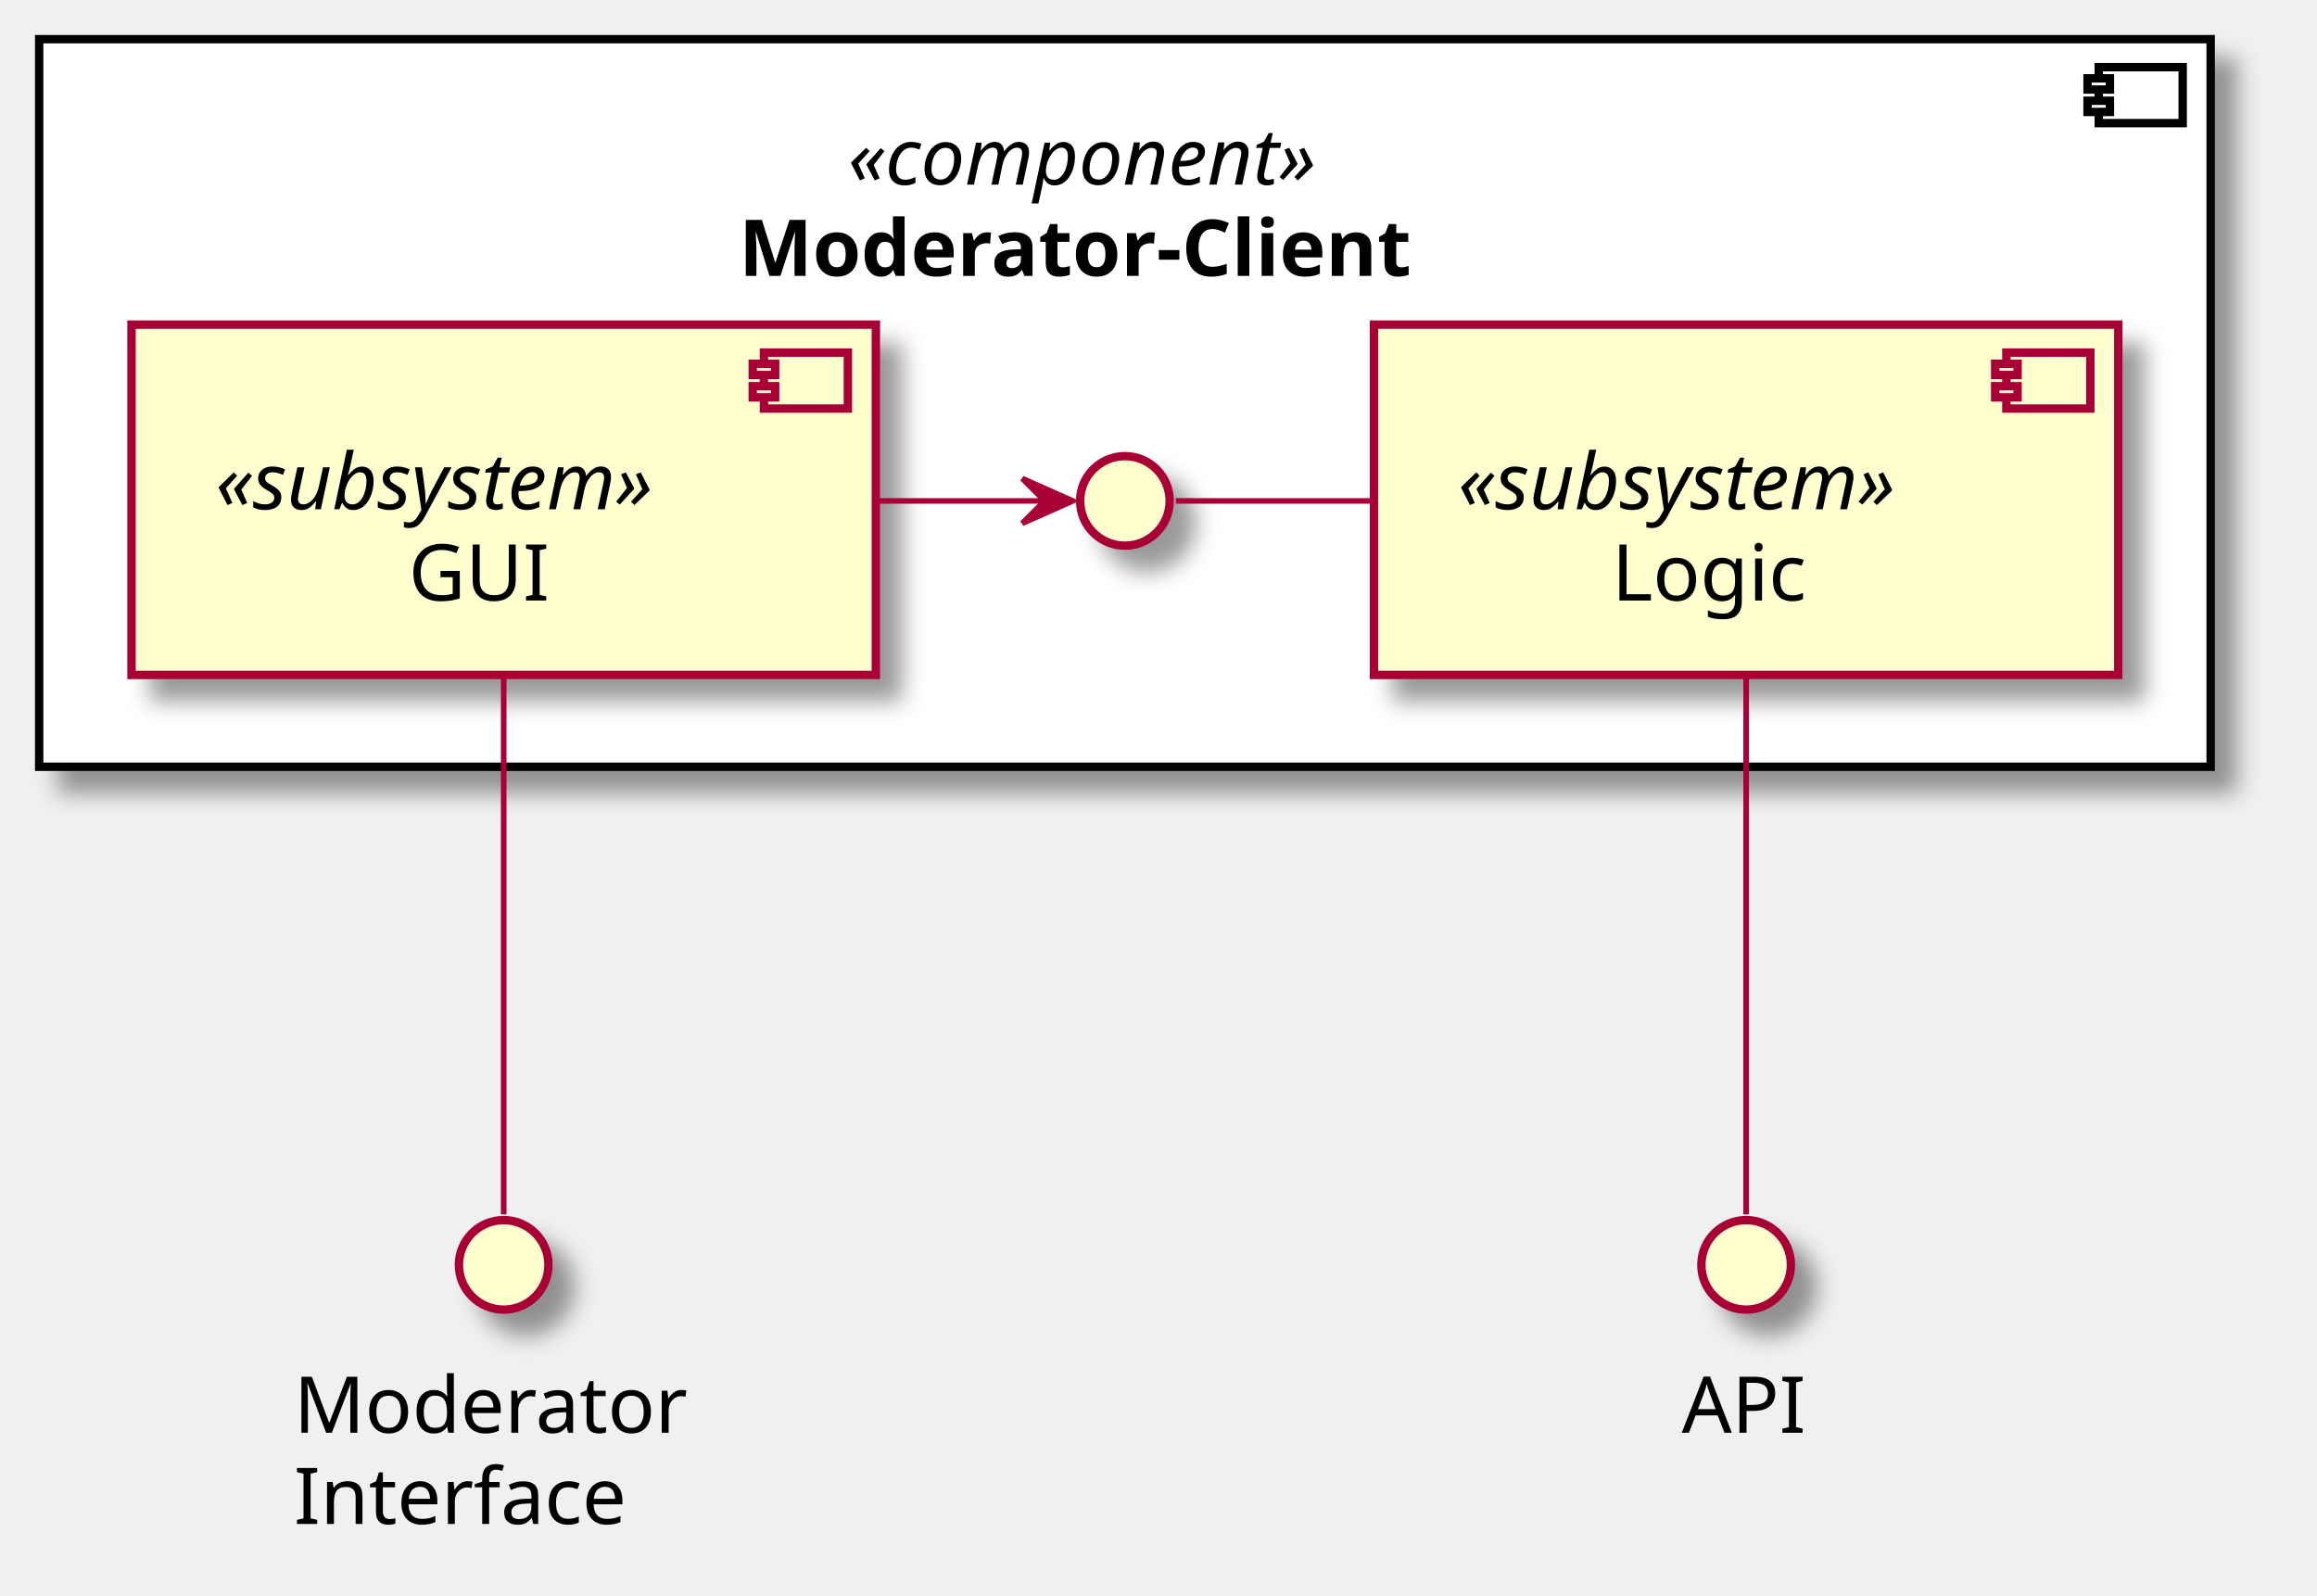
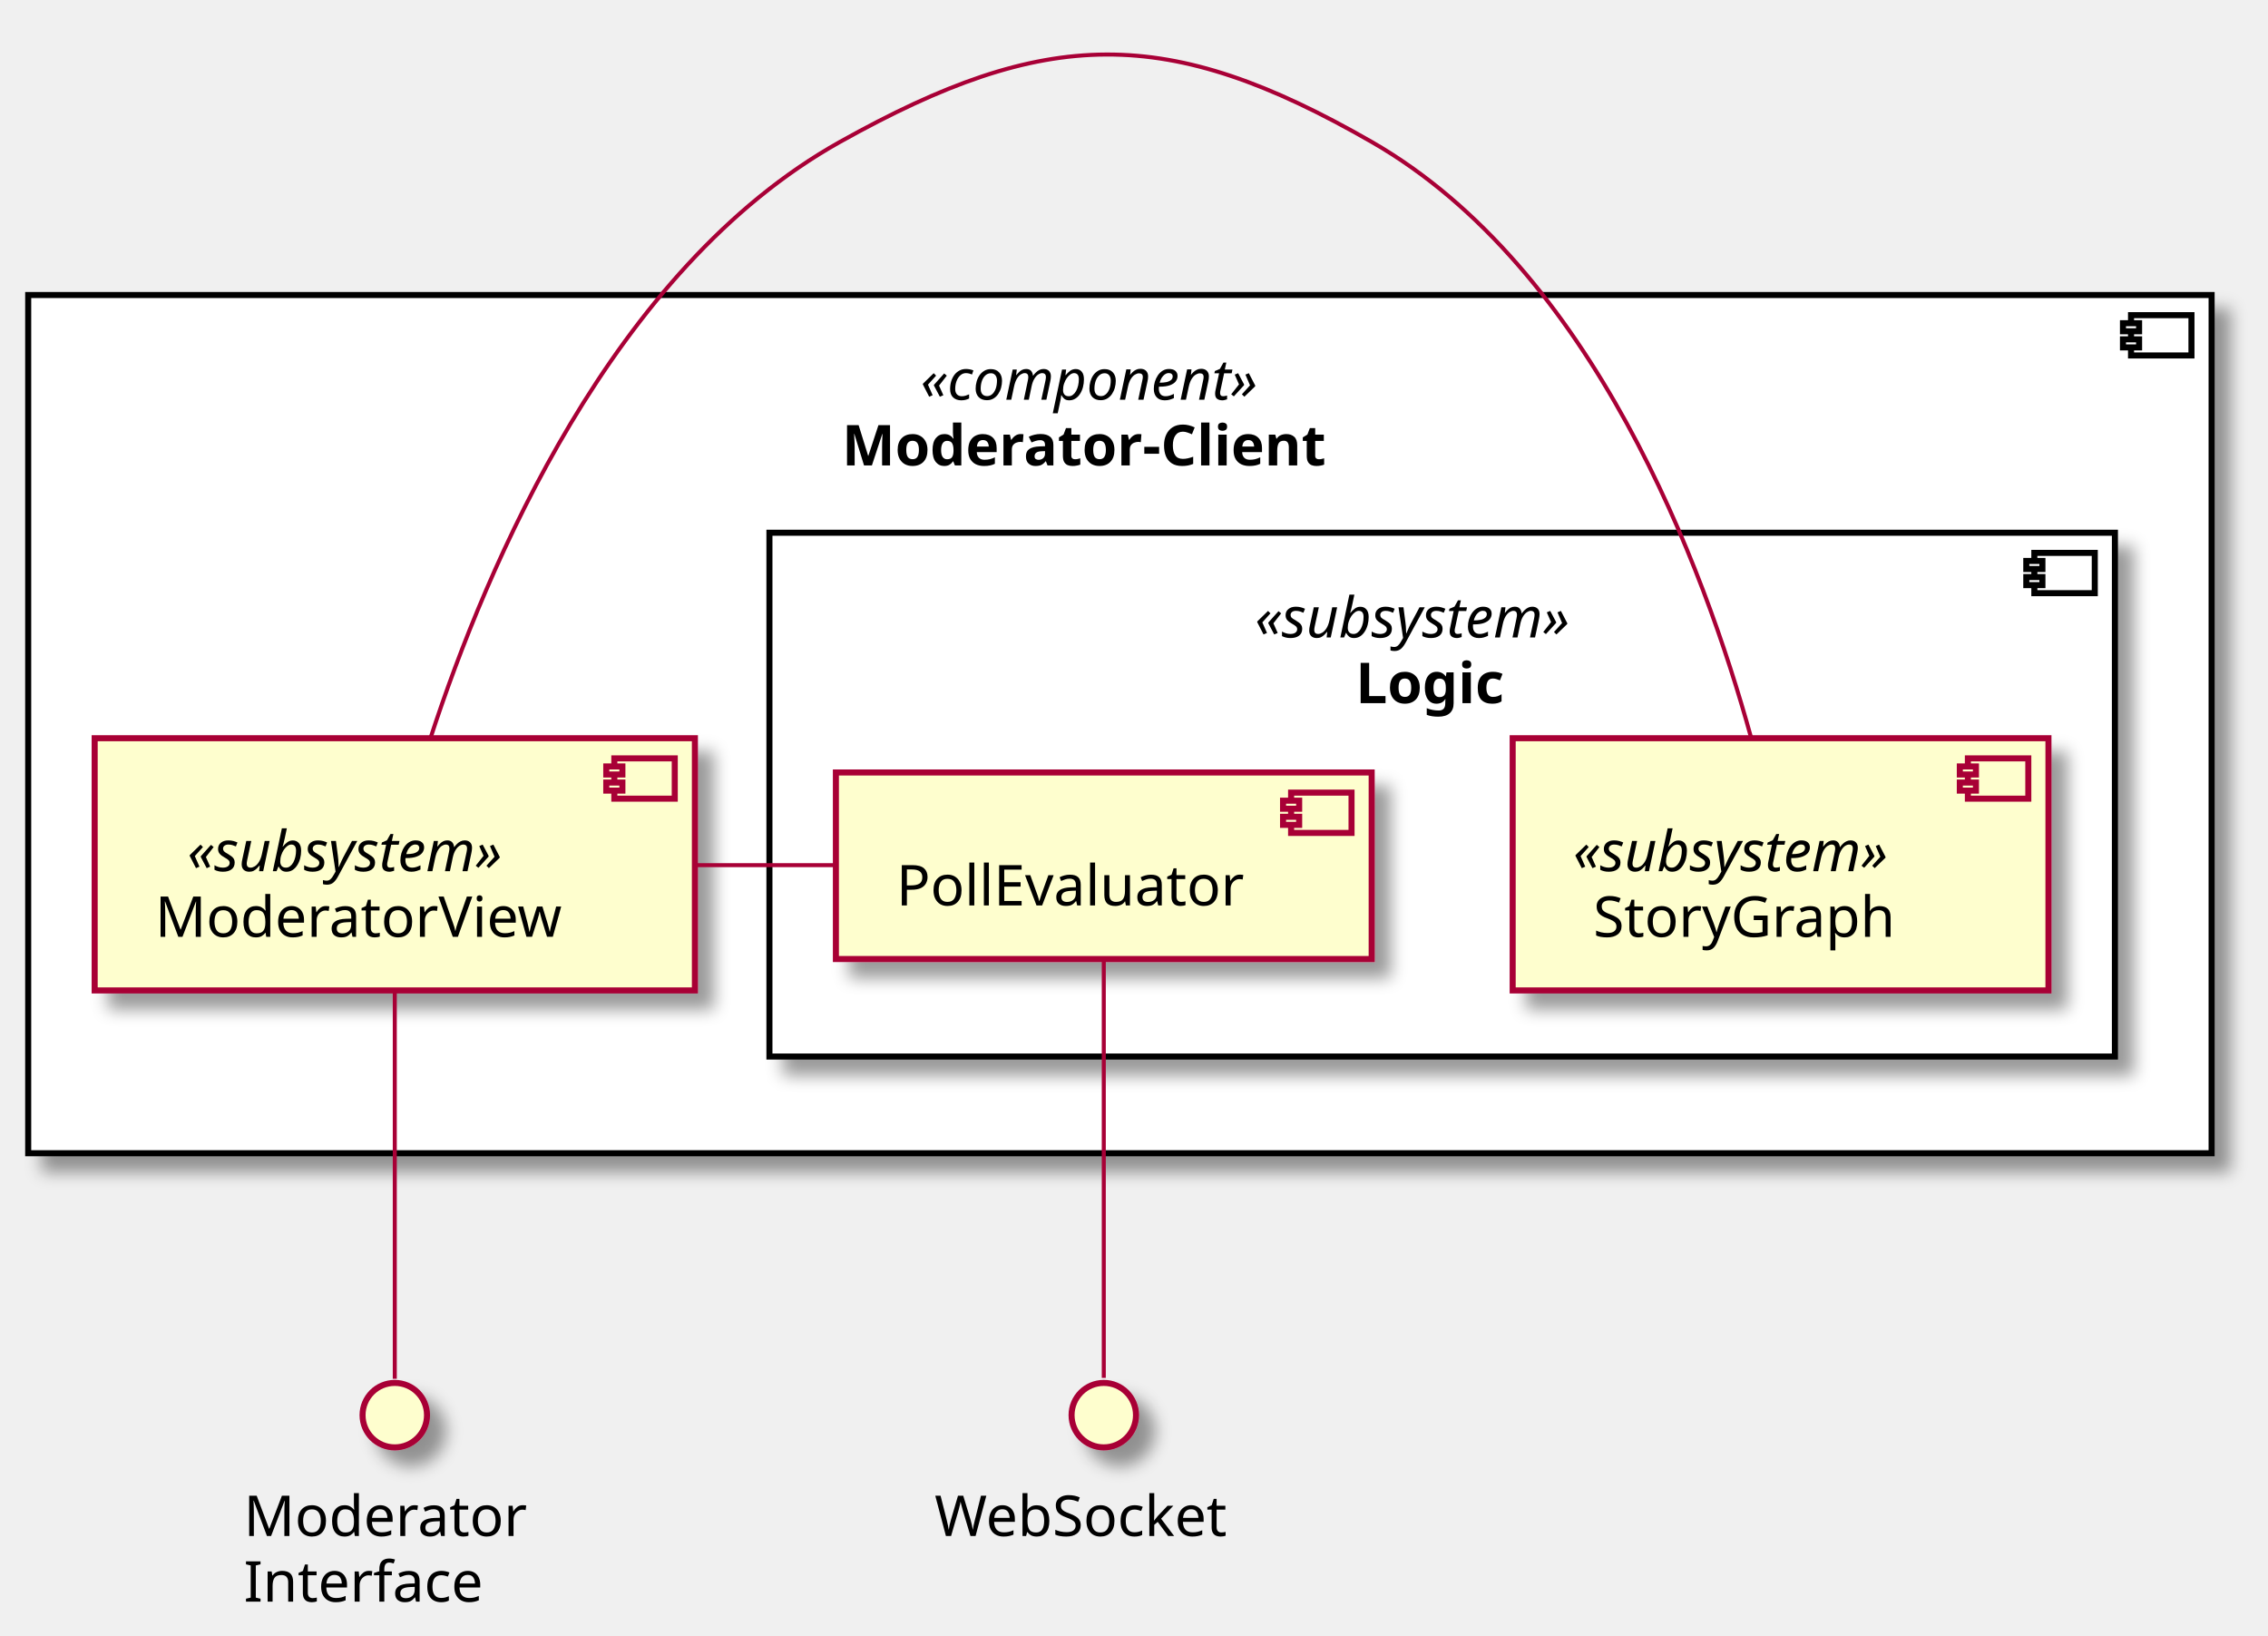
- <svg xmlns="http://www.w3.org/2000/svg" contentScriptType="application/ecmascript" contentStyleType="text/css" height="285px" preserveAspectRatio="none" style="width:414px;height:285px;" version="1.1" viewBox="0 0 414 285" width="414px" zoomAndPan="magnify">
+ <svg xmlns="http://www.w3.org/2000/svg" contentScriptType="application/ecmascript" contentStyleType="text/css" height="406px" preserveAspectRatio="none" style="width:563px;height:406px;" version="1.1" viewBox="0 0 563 406" width="563px" zoomAndPan="magnify">
  <defs>
-     <filter height="300%" id="f3sbgz6wa0aw3" width="300%" x="-1" y="-1">
+     <filter height="300%" id="fye83auesxij9" width="300%" x="-1" y="-1">
      <feGaussianBlur result="blurOut" stdDeviation="2.0" />
      <feColorMatrix in="blurOut" result="blurOut2" type="matrix" values="0 0 0 0 0 0 0 0 0 0 0 0 0 0 0 0 0 0 .4 0" />
      <feOffset dx="4.0" dy="4.0" in="blurOut2" result="blurOut3" />
      <feBlend in="SourceGraphic" in2="blurOut3" mode="normal" />
    </filter>
  </defs>
  <g>
-     <rect fill="#FFFFFF" filter="url(#f3sbgz6wa0aw3)" height="130" style="stroke: #000000; stroke-width: 1.5;" width="388" x="7" y="7" />
-     <rect fill="#FFFFFF" height="10" style="stroke: #000000; stroke-width: 1.5;" width="15" x="375" y="12" />
-     <rect fill="#FFFFFF" height="2" style="stroke: #000000; stroke-width: 1.5;" width="4" x="373" y="14" />
-     <rect fill="#FFFFFF" height="2" style="stroke: #000000; stroke-width: 1.5;" width="4" x="373" y="18" />
-     <text fill="#000000" font-family="sans-serif" font-size="14" font-style="italic" lengthAdjust="spacingAndGlyphs" textLength="99" x="151.5" y="32.995">«component»</text>
-     <text fill="#000000" font-family="sans-serif" font-size="14" font-weight="bold" lengthAdjust="spacingAndGlyphs" textLength="138" x="132" y="49.292">Moderator-Client</text>
-     <rect fill="#FEFECE" filter="url(#f3sbgz6wa0aw3)" height="62.594" style="stroke: #A80036; stroke-width: 1.5;" width="133" x="23.5" y="58" />
-     <rect fill="#FEFECE" height="10" style="stroke: #A80036; stroke-width: 1.5;" width="15" x="136.5" y="63" />
-     <rect fill="#FEFECE" height="2" style="stroke: #A80036; stroke-width: 1.5;" width="4" x="134.5" y="65" />
-     <rect fill="#FEFECE" height="2" style="stroke: #A80036; stroke-width: 1.5;" width="4" x="134.5" y="69" />
-     <text fill="#000000" font-family="sans-serif" font-size="14" font-style="italic" lengthAdjust="spacingAndGlyphs" textLength="93" x="38.5" y="90.995">«subsystem»</text>
-     <text fill="#000000" font-family="sans-serif" font-size="14" lengthAdjust="spacingAndGlyphs" textLength="24" x="73" y="107.292">GUI</text>
-     <rect fill="#FEFECE" filter="url(#f3sbgz6wa0aw3)" height="62.594" style="stroke: #A80036; stroke-width: 1.5;" width="133" x="245.5" y="58" />
-     <rect fill="#FEFECE" height="10" style="stroke: #A80036; stroke-width: 1.5;" width="15" x="358.5" y="63" />
-     <rect fill="#FEFECE" height="2" style="stroke: #A80036; stroke-width: 1.5;" width="4" x="356.5" y="65" />
-     <rect fill="#FEFECE" height="2" style="stroke: #A80036; stroke-width: 1.5;" width="4" x="356.5" y="69" />
-     <text fill="#000000" font-family="sans-serif" font-size="14" font-style="italic" lengthAdjust="spacingAndGlyphs" textLength="93" x="260.5" y="90.995">«subsystem»</text>
-     <text fill="#000000" font-family="sans-serif" font-size="14" lengthAdjust="spacingAndGlyphs" textLength="38" x="288" y="107.292">Logic</text>
-     <ellipse cx="201" cy="89.5" fill="#FEFECE" filter="url(#f3sbgz6wa0aw3)" rx="8" ry="8" style="stroke: #A80036; stroke-width: 1.5;" />
-     <ellipse cx="90" cy="226" fill="#FEFECE" filter="url(#f3sbgz6wa0aw3)" rx="8" ry="8" style="stroke: #A80036; stroke-width: 1.5;" />
-     <text fill="#000000" font-family="sans-serif" font-size="14" lengthAdjust="spacingAndGlyphs" textLength="75" x="52.5" y="255.995">Moderator</text>
-     <text fill="#000000" font-family="sans-serif" font-size="14" lengthAdjust="spacingAndGlyphs" textLength="66" x="52.5" y="272.292">Interface</text>
-     <ellipse cx="312" cy="226" fill="#FEFECE" filter="url(#f3sbgz6wa0aw3)" rx="8" ry="8" style="stroke: #A80036; stroke-width: 1.5;" />
-     <text fill="#000000" font-family="sans-serif" font-size="14" lengthAdjust="spacingAndGlyphs" textLength="23" x="300.5" y="255.995">API</text>
-     <path d="M312,121.02 C312,152.178 312,198.509 312,216.978 " fill="none" id="Logic-API" style="stroke: #A80036; stroke-width: 1.0;" />
-     <path d="M90,121.02 C90,152.178 90,198.509 90,216.978 " fill="none" id="GUI-mi" style="stroke: #A80036; stroke-width: 1.0;" />
-     <path d="M210.105,89.5 C221.781,89.5 233.456,89.5 245.132,89.5 " fill="none" id="empty-Logic" style="stroke: #A80036; stroke-width: 1.0;" />
-     <path d="M156.773,89.5 C166.679,89.5 176.585,89.5 186.491,89.5 " fill="none" id="GUI-to-empty" style="stroke: #A80036; stroke-width: 1.0;" />
-     <polygon fill="#A80036" points="191.671,89.5,182.671,85.5,186.671,89.5,182.671,93.5,191.671,89.5" style="stroke: #A80036; stroke-width: 1.0;" />
+     <rect fill="#FFFFFF" filter="url(#fye83auesxij9)" height="213" style="stroke: #000000; stroke-width: 1.5;" width="542" x="7" y="73.22" />
+     <rect fill="#FFFFFF" height="10" style="stroke: #000000; stroke-width: 1.5;" width="15" x="529" y="78.22" />
+     <rect fill="#FFFFFF" height="2" style="stroke: #000000; stroke-width: 1.5;" width="4" x="527" y="80.22" />
+     <rect fill="#FFFFFF" height="2" style="stroke: #000000; stroke-width: 1.5;" width="4" x="527" y="84.22" />
+     <text fill="#000000" font-family="sans-serif" font-size="14" font-style="italic" lengthAdjust="spacingAndGlyphs" textLength="99" x="228.5" y="99.215">«component»</text>
+     <text fill="#000000" font-family="sans-serif" font-size="14" font-weight="bold" lengthAdjust="spacingAndGlyphs" textLength="138" x="209" y="115.512">Moderator-Client</text>
+     <rect fill="#FFFFFF" filter="url(#fye83auesxij9)" height="130" style="stroke: #000000; stroke-width: 1.5;" width="334" x="191" y="132.22" />
+     <rect fill="#FFFFFF" height="10" style="stroke: #000000; stroke-width: 1.5;" width="15" x="505" y="137.22" />
+     <rect fill="#FFFFFF" height="2" style="stroke: #000000; stroke-width: 1.5;" width="4" x="503" y="139.22" />
+     <rect fill="#FFFFFF" height="2" style="stroke: #000000; stroke-width: 1.5;" width="4" x="503" y="143.22" />
+     <text fill="#000000" font-family="sans-serif" font-size="14" font-style="italic" lengthAdjust="spacingAndGlyphs" textLength="93" x="311.5" y="158.215">«subsystem»</text>
+     <text fill="#000000" font-family="sans-serif" font-size="14" font-weight="bold" lengthAdjust="spacingAndGlyphs" textLength="43" x="336.5" y="174.512">Logic</text>
+     <rect fill="#FEFECE" filter="url(#fye83auesxij9)" height="62.594" style="stroke: #A80036; stroke-width: 1.5;" width="149" x="23.5" y="183.22" />
+     <rect fill="#FEFECE" height="10" style="stroke: #A80036; stroke-width: 1.5;" width="15" x="152.5" y="188.22" />
+     <rect fill="#FEFECE" height="2" style="stroke: #A80036; stroke-width: 1.5;" width="4" x="150.5" y="190.22" />
+     <rect fill="#FEFECE" height="2" style="stroke: #A80036; stroke-width: 1.5;" width="4" x="150.5" y="194.22" />
+     <text fill="#000000" font-family="sans-serif" font-size="14" font-style="italic" lengthAdjust="spacingAndGlyphs" textLength="93" x="46.5" y="216.215">«subsystem»</text>
+     <text fill="#000000" font-family="sans-serif" font-size="14" lengthAdjust="spacingAndGlyphs" textLength="109" x="38.5" y="232.512">ModeratorView</text>
+     <rect fill="#FEFECE" filter="url(#fye83auesxij9)" height="62.594" style="stroke: #A80036; stroke-width: 1.5;" width="133" x="375.5" y="183.22" />
+     <rect fill="#FEFECE" height="10" style="stroke: #A80036; stroke-width: 1.5;" width="15" x="488.5" y="188.22" />
+     <rect fill="#FEFECE" height="2" style="stroke: #A80036; stroke-width: 1.5;" width="4" x="486.5" y="190.22" />
+     <rect fill="#FEFECE" height="2" style="stroke: #A80036; stroke-width: 1.5;" width="4" x="486.5" y="194.22" />
+     <text fill="#000000" font-family="sans-serif" font-size="14" font-style="italic" lengthAdjust="spacingAndGlyphs" textLength="93" x="390.5" y="216.215">«subsystem»</text>
+     <text fill="#000000" font-family="sans-serif" font-size="14" lengthAdjust="spacingAndGlyphs" textLength="83" x="395.5" y="232.512">StoryGraph</text>
+     <rect fill="#FEFECE" filter="url(#fye83auesxij9)" height="46.297" style="stroke: #A80036; stroke-width: 1.5;" width="133" x="207.5" y="191.72" />
+     <rect fill="#FEFECE" height="10" style="stroke: #A80036; stroke-width: 1.5;" width="15" x="320.5" y="196.72" />
+     <rect fill="#FEFECE" height="2" style="stroke: #A80036; stroke-width: 1.5;" width="4" x="318.5" y="198.72" />
+     <rect fill="#FEFECE" height="2" style="stroke: #A80036; stroke-width: 1.5;" width="4" x="318.5" y="202.72" />
+     <text fill="#000000" font-family="sans-serif" font-size="14" lengthAdjust="spacingAndGlyphs" textLength="93" x="222.5" y="224.715">PollEvaluator</text>
+     <ellipse cx="98" cy="351.22" fill="#FEFECE" filter="url(#fye83auesxij9)" rx="8" ry="8" style="stroke: #A80036; stroke-width: 1.5;" />
+     <text fill="#000000" font-family="sans-serif" font-size="14" lengthAdjust="spacingAndGlyphs" textLength="75" x="60.5" y="381.215">Moderator</text>
+     <text fill="#000000" font-family="sans-serif" font-size="14" lengthAdjust="spacingAndGlyphs" textLength="66" x="60.5" y="397.512">Interface</text>
+     <ellipse cx="274" cy="351.22" fill="#FEFECE" filter="url(#fye83auesxij9)" rx="8" ry="8" style="stroke: #A80036; stroke-width: 1.5;" />
+     <text fill="#000000" font-family="sans-serif" font-size="14" lengthAdjust="spacingAndGlyphs" textLength="84" x="232" y="381.215">WebSocket</text>
+     <path d="M274,237.93 C274,268.372 274,321.602 274,341.971 " fill="none" id="pe-API" style="stroke: #A80036; stroke-width: 1.0;" />
+     <path d="M106.92,183.014 C120.777,140.527 151.954,66.812 208.5,35.22 C259.716,6.606 289.628,6 340.5,35.22 C395.448,66.78 422.934,140.507 434.666,183.005 " fill="none" id="mv-sg" style="stroke: #A80036; stroke-width: 1.0;" />
+     <path d="M172.594,214.72 C184.213,214.72 195.833,214.72 207.452,214.72 " fill="none" id="mv-pe" style="stroke: #A80036; stroke-width: 1.0;" />
+     <path d="M98,246.24 C98,277.398 98,323.729 98,342.198 " fill="none" id="mv-mi" style="stroke: #A80036; stroke-width: 1.0;" />
  </g>
</svg>
